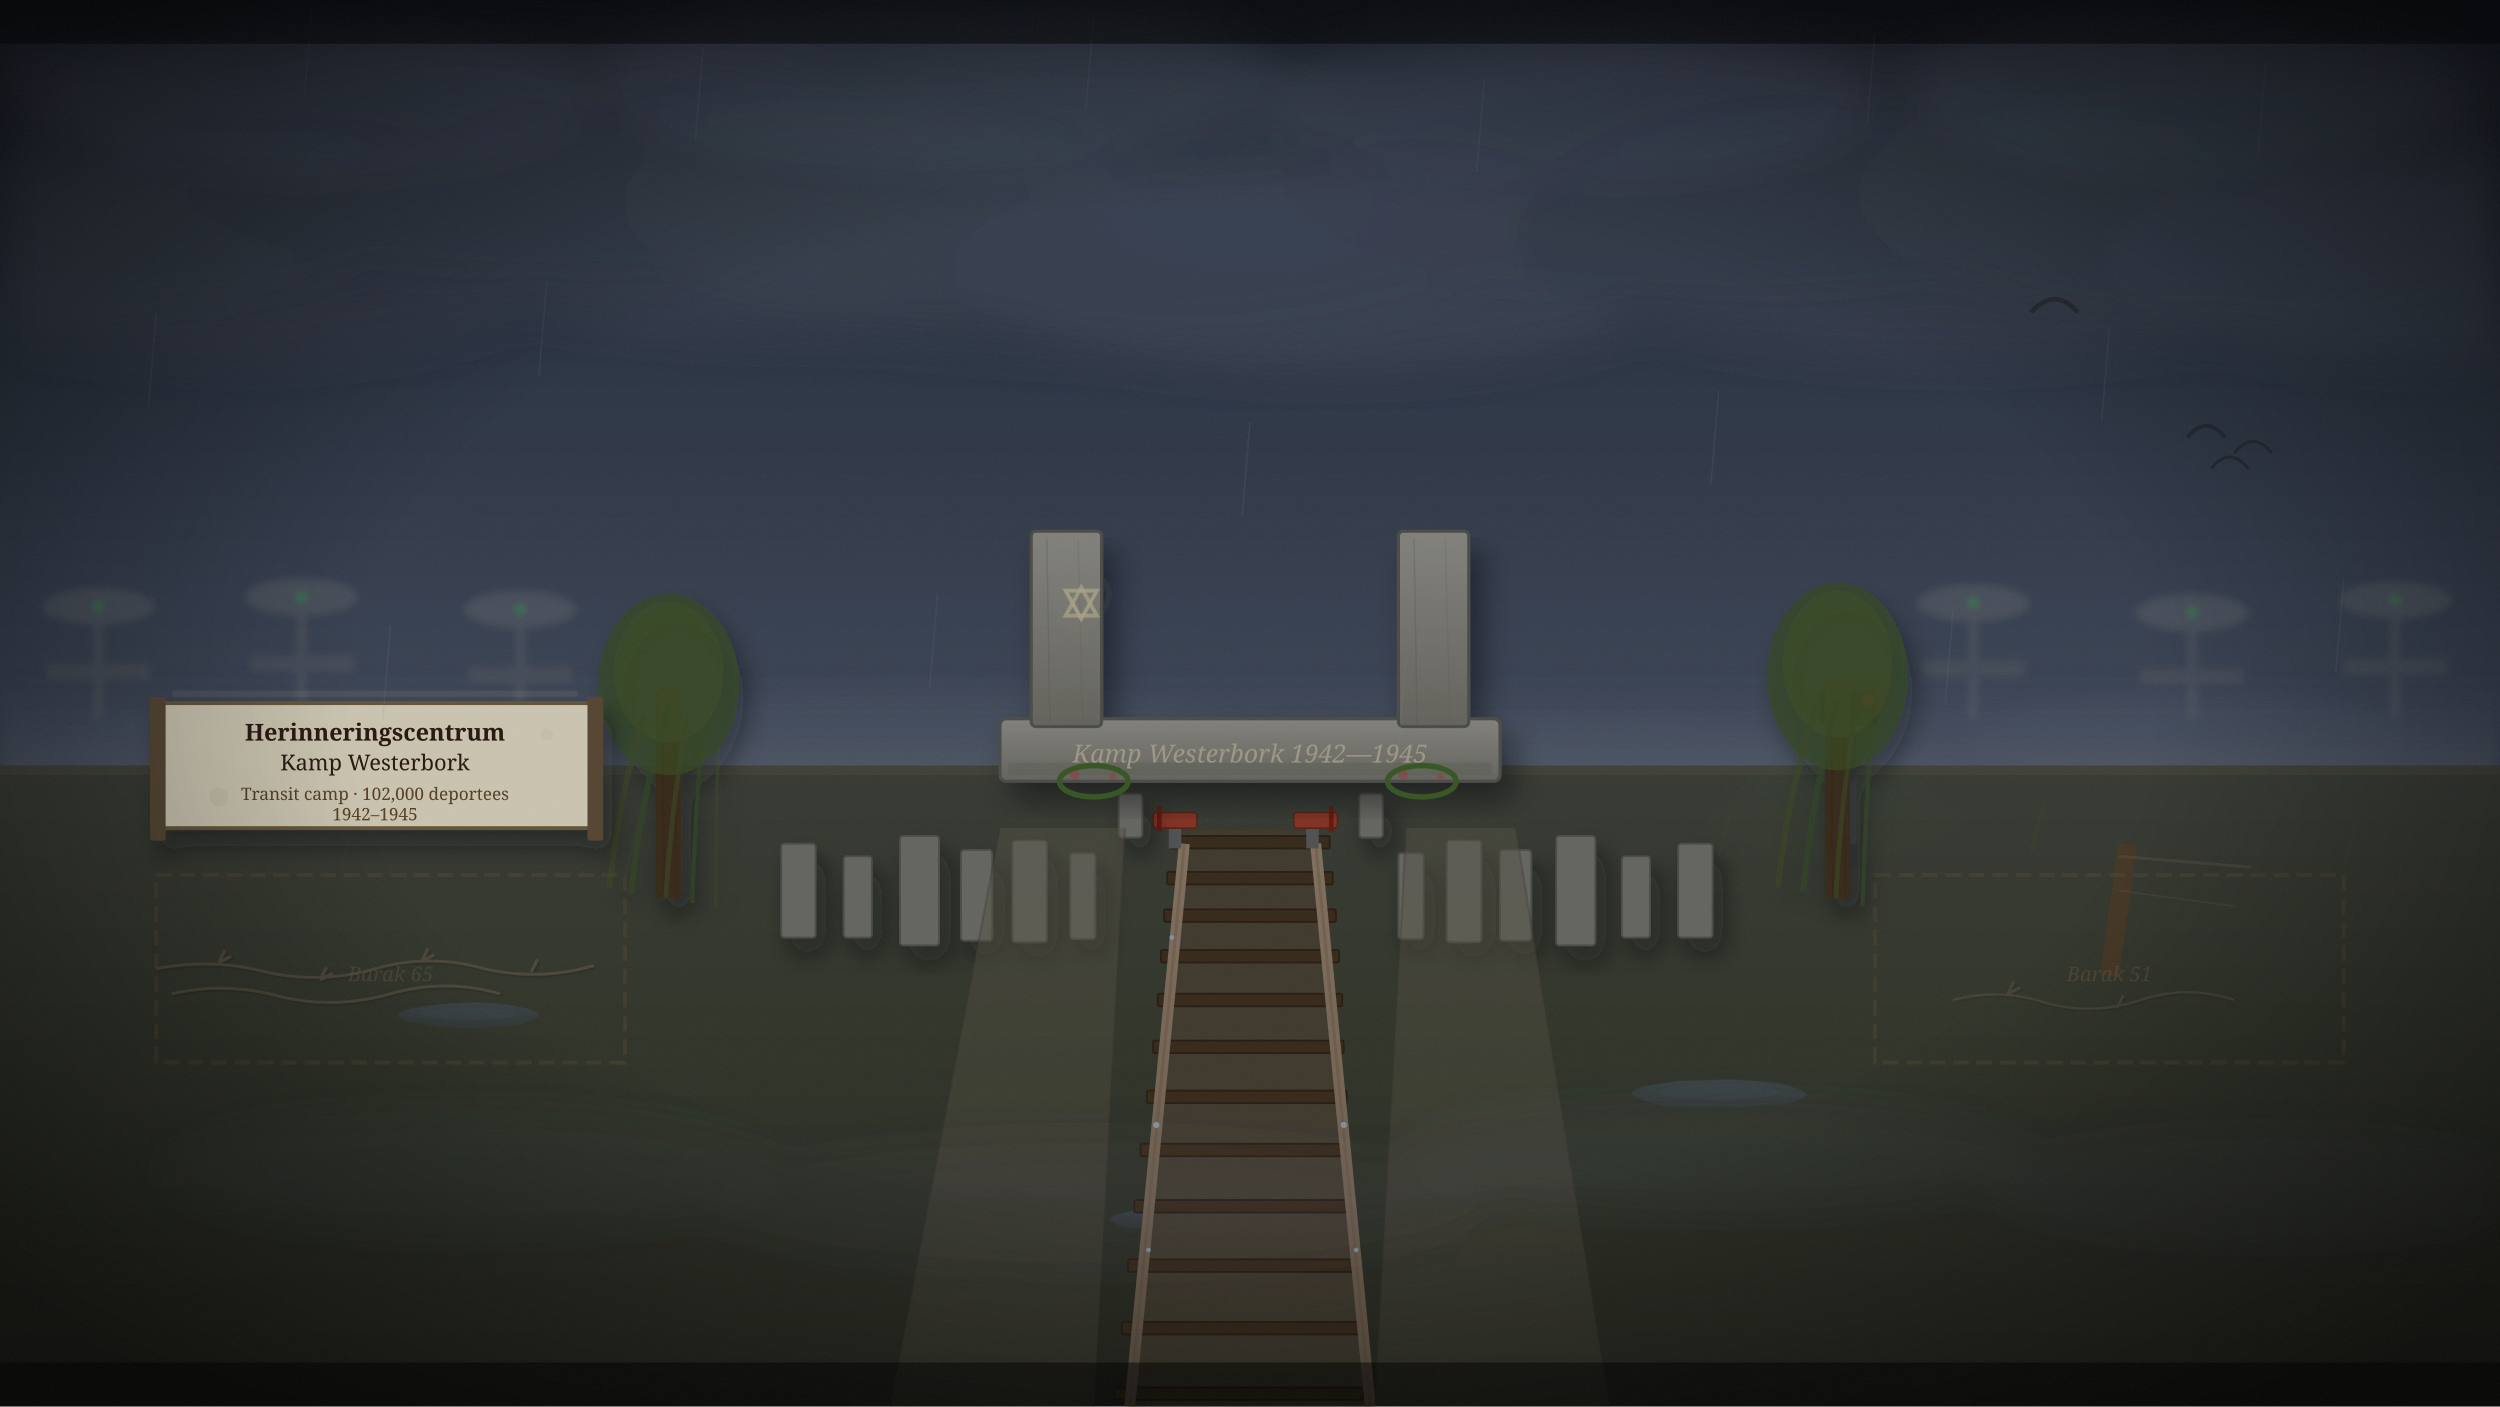
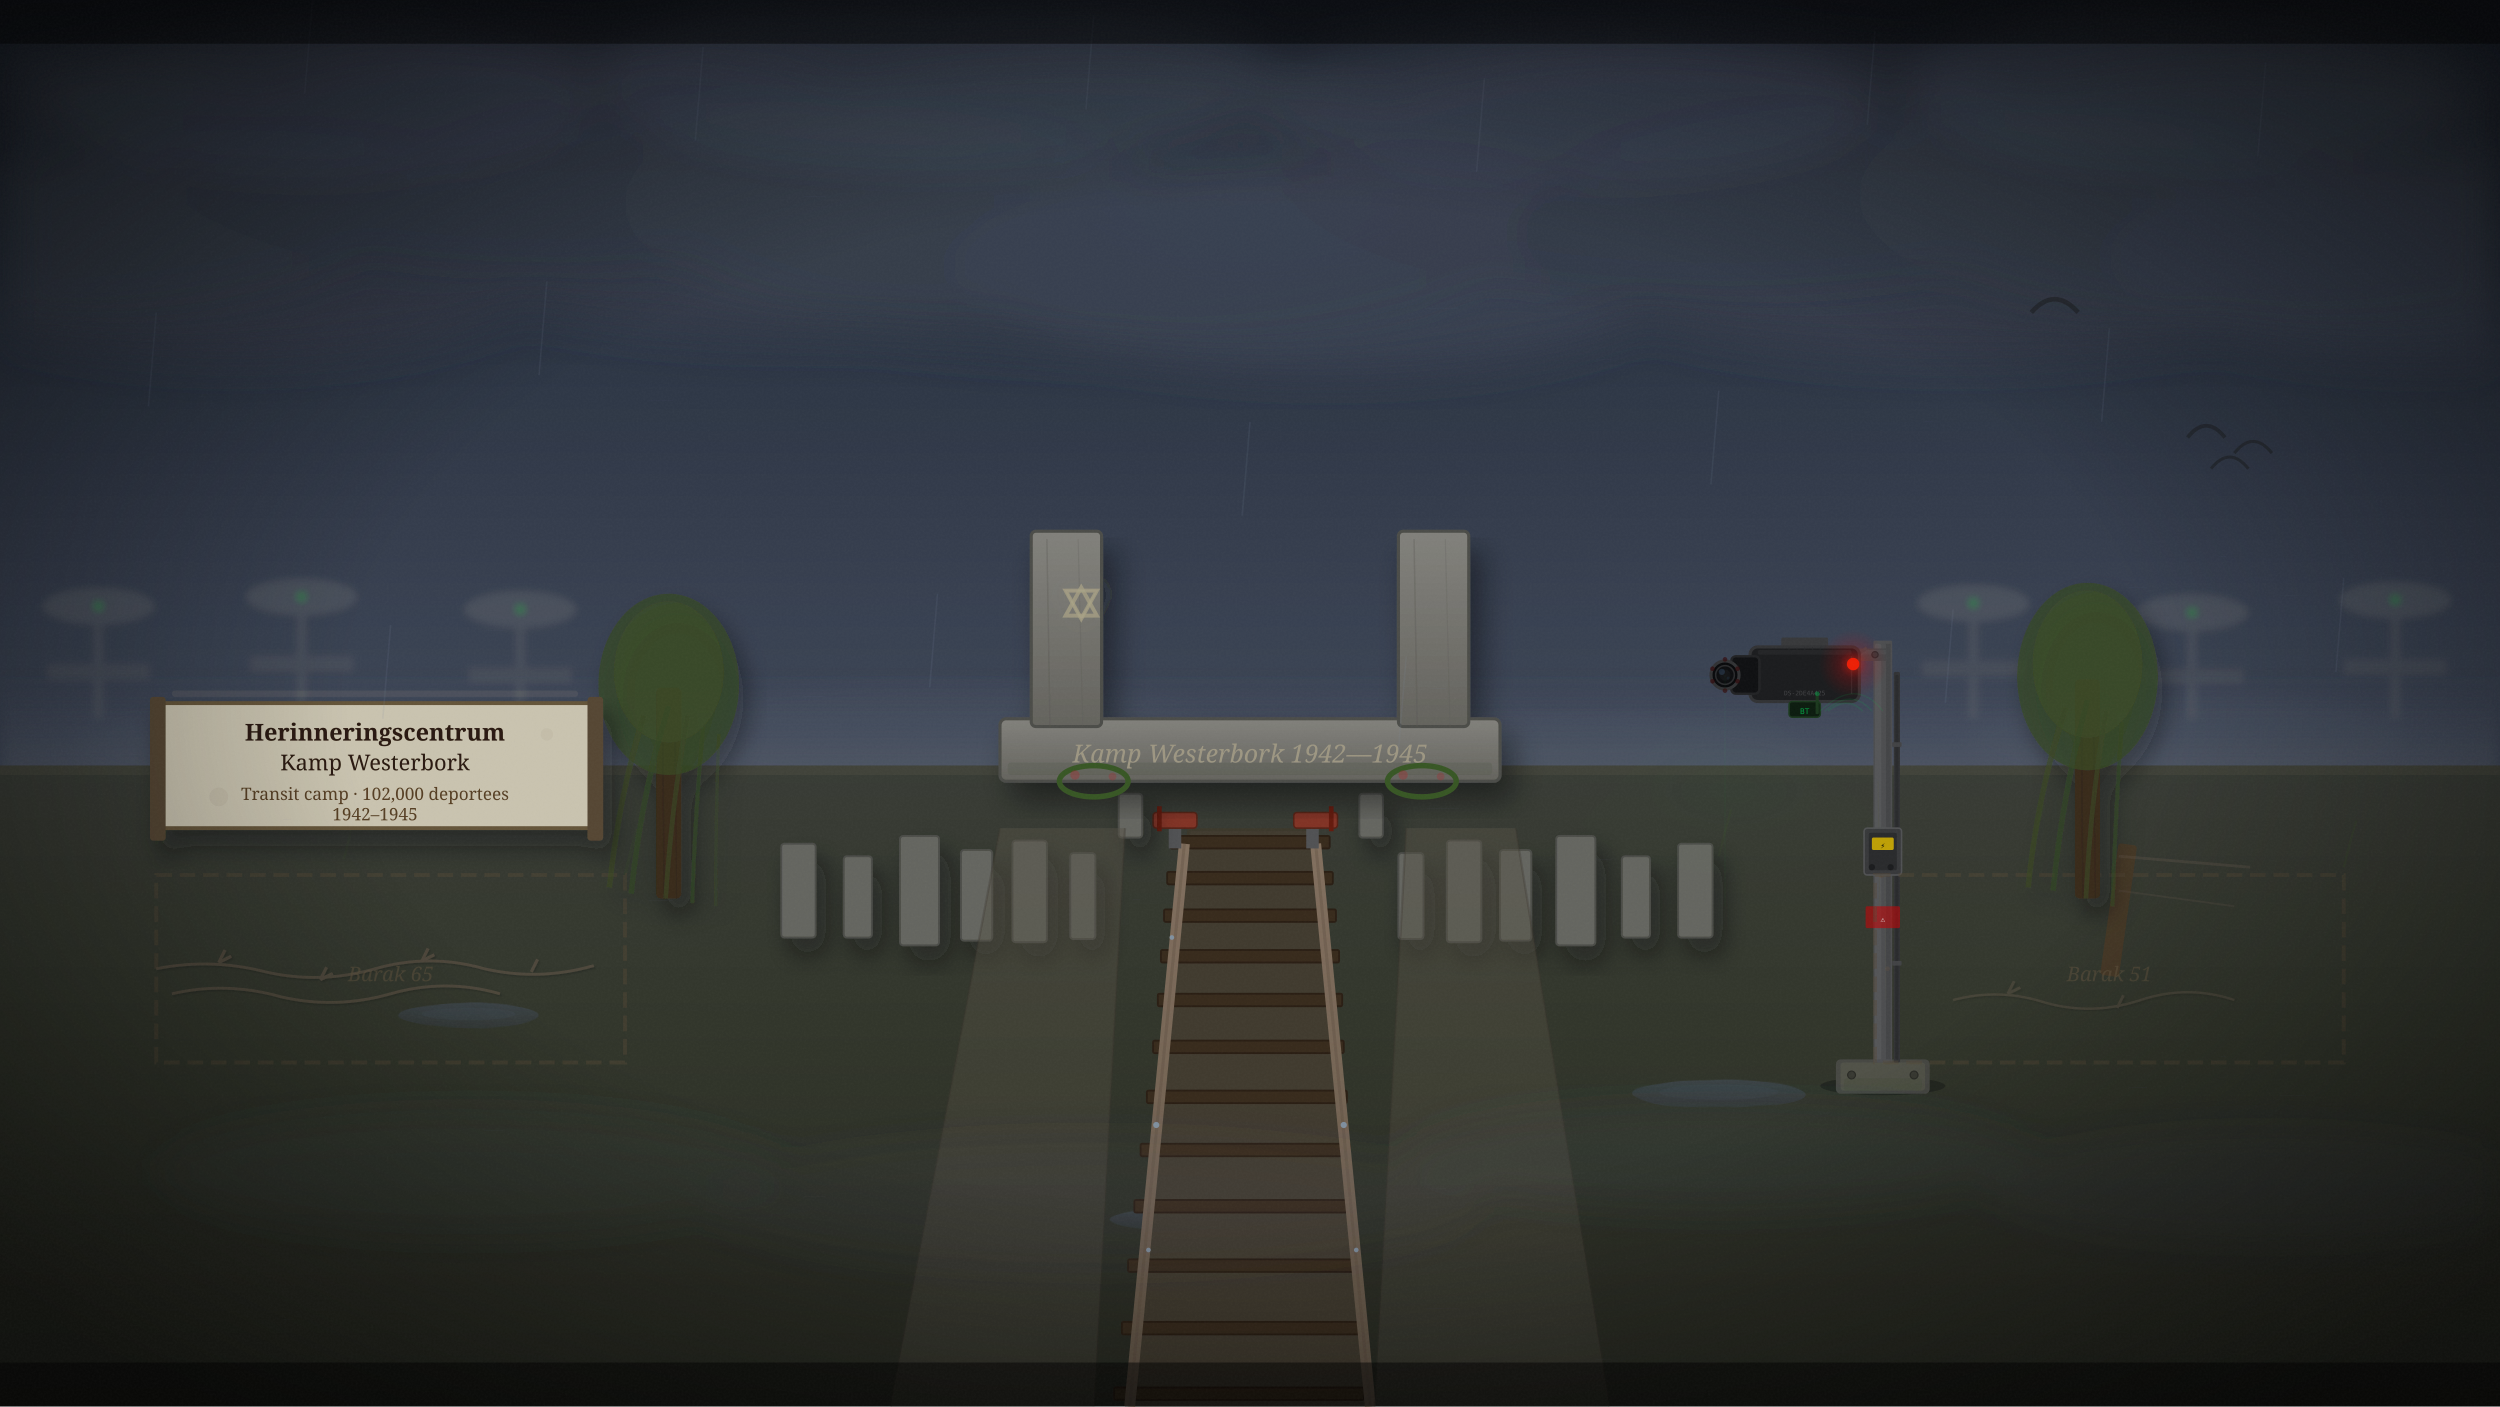
<svg xmlns="http://www.w3.org/2000/svg" viewBox="0 0 1600 900">
  <defs>
    <linearGradient id="skyGrad" x1="0" y1="0" x2="0" y2="1">
      <stop offset="0%" stop-color="#1e2430" />
      <stop offset="25%" stop-color="#2e3644" />
      <stop offset="50%" stop-color="#3e4656" />
      <stop offset="75%" stop-color="#525c6a" />
      <stop offset="100%" stop-color="#636d78" />
    </linearGradient>
    <linearGradient id="groundGrad" x1="0" y1="0" x2="0" y2="1">
      <stop offset="0%" stop-color="#3a3d34" />
      <stop offset="40%" stop-color="#333628" />
      <stop offset="100%" stop-color="#28291e" />
    </linearGradient>
    <linearGradient id="pathGrad" x1="0" y1="0" x2="0" y2="1">
      <stop offset="0%" stop-color="#5a5545" />
      <stop offset="100%" stop-color="#484438" />
    </linearGradient>
    <linearGradient id="railGrad" x1="0" y1="0" x2="0" y2="1">
      <stop offset="0%" stop-color="#8a7560" />
      <stop offset="100%" stop-color="#6a5a48" />
    </linearGradient>
    <linearGradient id="fogGrad" x1="0" y1="0" x2="0" y2="1">
      <stop offset="0%" stop-color="#4a5060" stop-opacity="0" />
      <stop offset="40%" stop-color="#5a6070" stop-opacity="0.2" />
      <stop offset="100%" stop-color="#6a7078" stop-opacity="0.5" />
    </linearGradient>
    <radialGradient id="survGlow" cx="50%" cy="50%" r="50%">
      <stop offset="0%" stop-color="#00FF44" stop-opacity="0.3" />
      <stop offset="40%" stop-color="#00CC33" stop-opacity="0.1" />
      <stop offset="100%" stop-color="#009922" stop-opacity="0" />
    </radialGradient>
    <radialGradient id="redGlow" cx="50%" cy="50%" r="50%">
      <stop offset="0%" stop-color="#FF2200" stop-opacity="0.6" />
      <stop offset="40%" stop-color="#FF0000" stop-opacity="0.2" />
      <stop offset="100%" stop-color="#CC0000" stop-opacity="0" />
    </radialGradient>
    <radialGradient id="vignetteGrad" cx="50%" cy="50%" r="65%">
      <stop offset="0%" stop-color="#000000" stop-opacity="0" />
      <stop offset="55%" stop-color="#000000" stop-opacity="0" />
      <stop offset="100%" stop-color="#000000" stop-opacity="0.6" />
    </radialGradient>
    <radialGradient id="coldLight" cx="50%" cy="30%" r="40%">
      <stop offset="0%" stop-color="#8090a8" stop-opacity="0.2" />
      <stop offset="50%" stop-color="#6a7a90" stop-opacity="0.08" />
      <stop offset="100%" stop-color="#5a6a80" stop-opacity="0" />
    </radialGradient>
    <linearGradient id="puddleGrad" x1="0" y1="0" x2="0" y2="1">
      <stop offset="0%" stop-color="#4a5566" stop-opacity="0.5" />
      <stop offset="100%" stop-color="#3a4556" stop-opacity="0.3" />
    </linearGradient>
    <linearGradient id="stoneGrad" x1="0" y1="0" x2="0" y2="1">
      <stop offset="0%" stop-color="#8a8880" />
      <stop offset="50%" stop-color="#7a7870" />
      <stop offset="100%" stop-color="#6a6860" />
    </linearGradient>
    <filter id="mist" x="-10%" y="-10%" width="120%" height="120%">
      <feGaussianBlur stdDeviation="14" />
    </filter>
    <filter id="softBlur" x="-5%" y="-5%" width="110%" height="110%">
      <feGaussianBlur stdDeviation="5" />
    </filter>
    <filter id="depthBlur" x="-3%" y="-3%" width="106%" height="106%">
      <feGaussianBlur stdDeviation="2.5" />
    </filter>
    <filter id="glowFilter" x="-50%" y="-50%" width="200%" height="200%">
      <feGaussianBlur stdDeviation="6" result="glow" />
      <feComposite in="SourceGraphic" in2="glow" operator="over" />
    </filter>
    <filter id="dramaticShadow" x="-15%" y="-10%" width="135%" height="130%">
      <feDropShadow dx="6" dy="10" stdDeviation="8" flood-color="#0a0a0a" flood-opacity="0.5" />
    </filter>
    <filter id="monumentShadow" x="-10%" y="-5%" width="125%" height="120%">
      <feDropShadow dx="8" dy="12" stdDeviation="10" flood-color="#0a0a0a" flood-opacity="0.45" />
    </filter>
    <filter id="filmGrain" x="0" y="0" width="100%" height="100%">
      <feTurbulence type="fractalNoise" baseFrequency="0.7" numOctaves="4" stitchTiles="stitch" result="noise">
        <animate attributeName="seed" values="0;80" dur="0.4s" repeatCount="indefinite" />
      </feTurbulence>
      <feColorMatrix type="saturate" values="0" in="noise" result="grayNoise" />
      <feBlend in="SourceGraphic" in2="grayNoise" mode="multiply" result="grainBlend" />
      <feComponentTransfer in="grainBlend">
        <feFuncA type="linear" slope="0.08" />
      </feComponentTransfer>
    </filter>
    <filter id="rainFilter" x="0" y="0" width="100%" height="100%">
      <feTurbulence type="fractalNoise" baseFrequency="0.02 0.8" numOctaves="2" seed="5" result="rainNoise">
        <animate attributeName="seed" values="1;20;40;60;80;60;40;20;1" dur="3s" repeatCount="indefinite" />
      </feTurbulence>
      <feColorMatrix type="luminanceToAlpha" in="rainNoise" result="rainAlpha" />
      <feComponentTransfer in="rainAlpha" result="rainThreshold">
        <feFuncA type="discrete" tableValues="0 0 0 0 0 0 0 0.3 0.5" />
      </feComponentTransfer>
      <feFlood flood-color="#8090a8" flood-opacity="0.15" result="rainColor" />
      <feComposite in="rainColor" in2="rainThreshold" operator="in" />
    </filter>
    <filter id="puddleShimmer" x="-5%" y="-5%" width="110%" height="110%">
      <feTurbulence type="fractalNoise" baseFrequency="0.03 0.08" numOctaves="2" seed="3">
        <animate attributeName="seed" values="1;5;9;5;1" dur="6s" repeatCount="indefinite" />
      </feTurbulence>
      <feDisplacementMap in="SourceGraphic" scale="3" />
    </filter>
    <filter id="rustFilter">
      <feDropShadow dx="1" dy="1" stdDeviation="0.8" flood-color="#000" flood-opacity="0.3" />
    </filter>
  </defs>
  <style>
  /* ═══════════════════════════════════════════════ */
  /*  ANIMATIONS — suspense-driven                   */
  /* ═══════════════════════════════════════════════ */

  @keyframes cloudCrawl1 {
    0%   { transform: translateX(0); }
    100% { transform: translateX(80px); }
  }
  @keyframes cloudCrawl2 {
    0%   { transform: translateX(0); }
    100% { transform: translateX(-60px); }
  }
  @keyframes cloudCrawl3 {
    0%   { transform: translateX(0); }
    100% { transform: translateX(50px); }
  }

  @keyframes fogDrift {
    0%   { transform: translateX(0); opacity: 0.15; }
    50%  { transform: translateX(30px); opacity: 0.25; }
    100% { transform: translateX(0); opacity: 0.15; }
  }

  @keyframes ledBlink {
    0%, 100% { opacity: 1; }
    40%      { opacity: 0.08; }
    60%      { opacity: 0.08; }
  }

  @keyframes ledGlowPulse {
    0%, 100% { opacity: 0.3; r: 18; }
    50%      { opacity: 0.6; r: 25; }
  }

  @keyframes survSweep {
    0%   { transform: rotate(-15deg); }
    50%  { transform: rotate(15deg); }
    100% { transform: rotate(-15deg); }
  }

  @keyframes branchSway {
    0%, 100% { transform: rotate(0deg); }
    25%      { transform: rotate(1.5deg); }
    75%      { transform: rotate(-1.5deg); }
  }

  @keyframes wreathFlicker {
    0%, 100% { opacity: 0.7; }
    50%      { opacity: 0.85; }
  }

  @keyframes puddleRipple {
    0%, 100% { rx: 20; ry: 4; opacity: 0.3; }
    50%      { rx: 26; ry: 5; opacity: 0.15; }
  }

  @keyframes crowFly {
    0%   { transform: translate(0,0); }
    100% { transform: translate(-500px, -80px); }
  }
  @keyframes crowWing {
    0%, 100% { transform: scaleY(1); }
    50%      { transform: scaleY(-0.8); }
  }

  @keyframes lightFlicker {
    0%,100% { opacity: 0.12; }
    30%     { opacity: 0.18; }
    70%     { opacity: 0.1; }
  }

  @keyframes dishPing {
    0%, 100% { opacity: 0; r: 2; }
    50%      { opacity: 0.4; r: 8; }
  }

  @keyframes mistWisp {
    0%   { transform: translate(0,0) scaleX(1); opacity: 0.12; }
    50%  { transform: translate(40px,-10px) scaleX(1.3); opacity: 0.2; }
    100% { transform: translate(80px,0) scaleX(1); opacity: 0.12; }
  }

  @keyframes railGlint {
    0%, 100% { opacity: 0; }
    50%      { opacity: 0.4; }
  }

  @keyframes coldBreath {
    0%, 100% { opacity: 0.08; }
    50%      { opacity: 0.15; }
  }

  @keyframes grassBend {
    0%, 100% { transform: skewX(0deg); }
    50%      { transform: skewX(3deg); }
  }

  @keyframes infoFlicker {
    0%,95%,100% { opacity: 0.7; }
    96%         { opacity: 0.3; }
    98%         { opacity: 0.6; }
  }

  /* Class assignments */
  .cloud-1     { animation: cloudCrawl1 80s linear infinite; }
  .cloud-2     { animation: cloudCrawl2 95s linear infinite; }
  .cloud-3     { animation: cloudCrawl3 70s linear infinite; }
  .fog-drift   { animation: fogDrift 12s ease-in-out infinite; }
  .led-blink   { animation: ledBlink 3s ease-in-out infinite; }
  .led-glow    { animation: ledGlowPulse 3s ease-in-out infinite; }
  .surv-sweep  { animation: survSweep 8s ease-in-out infinite; transform-origin: 50% 100%; }
  .branch-sway { animation: branchSway 6s ease-in-out infinite; transform-origin: 50% 100%; }
  .wreath-flicker { animation: wreathFlicker 5s ease-in-out infinite; }
  .puddle-ripple  { animation: puddleRipple 4s ease-in-out infinite; }
  .crow-fly    { animation: crowFly 18s linear infinite; }
  .crow-wing   { animation: crowWing 0.5s ease-in-out infinite; }
  .light-flicker { animation: lightFlicker 4s ease-in-out infinite; }
  .dish-ping   { animation: dishPing 4s ease-in-out infinite; }
  .mist-wisp   { animation: mistWisp 10s ease-in-out infinite; }
  .rail-glint  { animation: railGlint 5s ease-in-out infinite; }
  .cold-breath { animation: coldBreath 6s ease-in-out infinite; }
  .grass-bend  { animation: grassBend 7s ease-in-out infinite; }
  .info-flicker { animation: infoFlicker 8s ease-in-out infinite; }
</style>
  <rect width="1600" height="900" fill="url(#skyGrad)" />
  <ellipse cx="800" cy="180" rx="350" ry="140" fill="url(#coldLight)" class="cold-breath" />
  <g filter="url(#mist)">
    <g class="cloud-1" opacity="0.8">
      <ellipse cx="0" cy="120" rx="280" ry="90" fill="#323844" />
      <ellipse cx="350" cy="100" rx="250" ry="80" fill="#2e3640" />
      <ellipse cx="700" cy="130" rx="300" ry="95" fill="#323844" />
      <ellipse cx="1100" cy="110" rx="280" ry="85" fill="#2e3640" />
      <ellipse cx="1450" cy="125" rx="260" ry="88" fill="#323844" />
    </g>
    <g class="cloud-2" opacity="0.6">
      <ellipse cx="150" cy="160" rx="220" ry="70" fill="#3a4250" />
      <ellipse cx="500" cy="140" rx="260" ry="75" fill="#3a4250" />
      <ellipse cx="850" cy="170" rx="240" ry="68" fill="#404858" />
      <ellipse cx="1250" cy="150" rx="280" ry="80" fill="#3a4250" />
      <ellipse cx="1550" cy="165" rx="200" ry="65" fill="#404858" />
    </g>
    <g class="cloud-3" opacity="0.45">
      <ellipse cx="200" cy="60" rx="180" ry="50" fill="#4a5264" />
      <ellipse cx="600" cy="50" rx="220" ry="55" fill="#4a5264" />
      <ellipse cx="1000" cy="65" rx="200" ry="48" fill="#4a5264" />
      <ellipse cx="1400" cy="55" rx="180" ry="52" fill="#4a5264" />
    </g>
  </g>
  <g>
    <rect x="0" y="430" width="1600" height="80" fill="url(#fogGrad)" filter="url(#softBlur)" />
    <ellipse cx="200" cy="480" rx="150" ry="30" fill="#5a6470" opacity="0.12" filter="url(#softBlur)" class="mist-wisp" />
    <ellipse cx="600" cy="470" rx="180" ry="35" fill="#5a6470" opacity="0.1" filter="url(#softBlur)" class="mist-wisp" style="animation-delay: 3s;" />
    <ellipse cx="1000" cy="485" rx="160" ry="28" fill="#5a6470" opacity="0.14" filter="url(#softBlur)" class="mist-wisp" style="animation-delay: 6s;" />
    <ellipse cx="1400" cy="475" rx="140" ry="32" fill="#5a6470" opacity="0.11" filter="url(#softBlur)" class="mist-wisp" style="animation-delay: 2s;" />
  </g>
  <g opacity="0.3" filter="url(#depthBlur)">
    <g>
      <rect x="60" y="390" width="6" height="70" fill="#707070" />
      <rect x="30" y="425" width="66" height="10" fill="#686868" />
      <ellipse cx="63" cy="388" rx="36" ry="12" fill="#787878" />
      <circle cx="63" cy="388" r="3" fill="#00FF44" class="dish-ping" style="animation-delay: 0s;" />
    </g>
    <g>
      <rect x="190" y="385" width="6" height="75" fill="#707070" />
      <rect x="160" y="420" width="66" height="10" fill="#686868" />
      <ellipse cx="193" cy="382" rx="36" ry="12" fill="#787878" />
      <circle cx="193" cy="382" r="3" fill="#00FF44" class="dish-ping" style="animation-delay: 1s;" />
    </g>
    <g>
      <rect x="330" y="392" width="6" height="68" fill="#707070" />
      <rect x="300" y="427" width="66" height="10" fill="#686868" />
      <ellipse cx="333" cy="390" rx="36" ry="12" fill="#787878" />
      <circle cx="333" cy="390" r="3" fill="#00FF44" class="dish-ping" style="animation-delay: 2s;" />
    </g>
    <g>
      <rect x="1260" y="388" width="6" height="72" fill="#707070" />
      <rect x="1230" y="423" width="66" height="10" fill="#686868" />
      <ellipse cx="1263" cy="386" rx="36" ry="12" fill="#787878" />
      <circle cx="1263" cy="386" r="3" fill="#00FF44" class="dish-ping" style="animation-delay: 0.5s;" />
    </g>
    <g>
      <rect x="1400" y="394" width="6" height="66" fill="#707070" />
      <rect x="1370" y="428" width="66" height="10" fill="#686868" />
      <ellipse cx="1403" cy="392" rx="36" ry="12" fill="#787878" />
      <circle cx="1403" cy="392" r="3" fill="#00FF44" class="dish-ping" style="animation-delay: 1.5s;" />
    </g>
    <g>
      <rect x="1530" y="386" width="6" height="74" fill="#707070" />
      <rect x="1500" y="422" width="66" height="10" fill="#686868" />
      <ellipse cx="1533" cy="384" rx="36" ry="12" fill="#787878" />
      <circle cx="1533" cy="384" r="3" fill="#00FF44" class="dish-ping" style="animation-delay: 2.5s;" />
    </g>
  </g>
  <rect x="0" y="490" width="1600" height="410" fill="url(#groundGrad)" />
  <rect x="0" y="490" width="1600" height="6" fill="#4a4a3a" opacity="0.6" />
  <g class="grass-bend" opacity="0.3">
    <path d="M100,540 Q105,520 108,510" stroke="#3a4a28" stroke-width="2" fill="none" />
    <path d="M104,540 Q110,518 115,508" stroke="#3a4a28" stroke-width="1.5" fill="none" />
    <path d="M400,560 Q405,540 408,530" stroke="#3a4a28" stroke-width="2" fill="none" />
    <path d="M1300,545 Q1305,525 1308,515" stroke="#3a4a28" stroke-width="2" fill="none" />
    <path d="M1500,555 Q1505,535 1508,525" stroke="#3a4a28" stroke-width="1.5" fill="none" />
  </g>
  <g class="grass-bend" style="animation-delay: 2s;" opacity="0.25">
    <path d="M220,550 Q225,530 228,520" stroke="#3a4a28" stroke-width="1.5" fill="none" />
    <path d="M650,570 Q655,550 658,540" stroke="#3a4a28" stroke-width="2" fill="none" />
    <path d="M1100,548 Q1105,528 1108,518" stroke="#3a4a28" stroke-width="1.5" fill="none" />
  </g>
  <ellipse cx="300" cy="650" rx="45" ry="8" fill="url(#puddleGrad)" filter="url(#puddleShimmer)" class="puddle-ripple" />
  <ellipse cx="1100" cy="700" rx="55" ry="9" fill="url(#puddleGrad)" filter="url(#puddleShimmer)" class="puddle-ripple" style="animation-delay: 1.5s;" />
  <ellipse cx="750" cy="780" rx="40" ry="7" fill="url(#puddleGrad)" filter="url(#puddleShimmer)" class="puddle-ripple" style="animation-delay: 3s;" />
  <ellipse cx="300" cy="649" rx="30" ry="4" fill="#4a5566" opacity="0.15" />
  <ellipse cx="1100" cy="699" rx="38" ry="5" fill="#4a5566" opacity="0.12" />
  <polygon points="720,900 880,900 840,530 760,530" fill="#3e3828" />
  <polygon points="722,900 878,900 838,532 762,532" fill="#4a4235" opacity="0.4" />
  <g fill="#3a2a18" stroke="#2a1c0e" stroke-width="1.2">
    <rect x="749" y="535" width="102" height="8" rx="1" />
    <rect x="747" y="558" width="106" height="8" rx="1" />
    <rect x="745" y="582" width="110" height="8" rx="1" />
    <rect x="743" y="608" width="114" height="8" rx="1" />
    <rect x="741" y="636" width="118" height="8" rx="1" />
    <rect x="738" y="666" width="122" height="8" rx="1" />
    <rect x="734" y="698" width="128" height="8" rx="1" />
    <rect x="730" y="732" width="134" height="8" rx="1" />
    <rect x="726" y="768" width="140" height="8" rx="1" />
    <rect x="722" y="806" width="146" height="8" rx="1" />
    <rect x="718" y="846" width="152" height="8" rx="1" />
    <rect x="713" y="888" width="160" height="8" rx="1" />
  </g>
  <path d="M758,540 L723,900" stroke="url(#railGrad)" stroke-width="7" fill="none" />
  <path d="M758,540 L723,900" stroke="#5a4a38" stroke-width="2" fill="none" opacity="0.3" />
  <path d="M842,540 L877,900" stroke="url(#railGrad)" stroke-width="7" fill="none" />
  <path d="M842,540 L877,900" stroke="#5a4a38" stroke-width="2" fill="none" opacity="0.3" />
  <circle cx="740" cy="720" r="2" fill="#8a9aa8" class="rail-glint" style="animation-delay: 0s;" />
  <circle cx="860" cy="720" r="2" fill="#8a9aa8" class="rail-glint" style="animation-delay: 1.5s;" />
  <circle cx="735" cy="800" r="1.5" fill="#8a9aa8" class="rail-glint" style="animation-delay: 3s;" />
  <circle cx="868" cy="800" r="1.5" fill="#8a9aa8" class="rail-glint" style="animation-delay: 2s;" />
  <circle cx="750" cy="600" r="1.5" fill="#8a9aa8" class="rail-glint" style="animation-delay: 4s;" />
  <rect x="748" y="528" width="8" height="15" fill="#555" />
  <rect x="836" y="528" width="8" height="15" fill="#555" />
  <rect x="738" y="520" width="28" height="10" fill="#8a3322" rx="2" stroke="#5a2010" stroke-width="1" />
  <rect x="828" y="520" width="28" height="10" fill="#8a3322" rx="2" stroke="#5a2010" stroke-width="1" />
  <line x1="742" y1="516" x2="742" y2="532" stroke="#6a1808" stroke-width="3" />
  <line x1="852" y1="516" x2="852" y2="532" stroke="#6a1808" stroke-width="3" />
  <g fill="#6a6a62" stroke="#505048" stroke-width="1.2" filter="url(#dramaticShadow)">
    <rect x="500" y="540" width="22" height="60" rx="2" />
    <rect x="540" y="548" width="18" height="52" rx="2" />
    <rect x="576" y="535" width="25" height="70" rx="2" />
    <rect x="615" y="544" width="20" height="58" rx="2" />
    <rect x="648" y="538" width="22" height="65" rx="2" />
    <rect x="685" y="546" width="16" height="55" rx="2" />
    <rect x="716" y="508" width="15" height="28" rx="2" />
  </g>
  <g fill="#6a6a62" stroke="#505048" stroke-width="1.2" filter="url(#dramaticShadow)">
    <rect x="870" y="508" width="15" height="28" rx="2" />
    <rect x="895" y="546" width="16" height="55" rx="2" />
    <rect x="926" y="538" width="22" height="65" rx="2" />
    <rect x="960" y="544" width="20" height="58" rx="2" />
    <rect x="996" y="535" width="25" height="70" rx="2" />
    <rect x="1038" y="548" width="18" height="52" rx="2" />
    <rect x="1074" y="540" width="22" height="60" rx="2" />
  </g>
  <g filter="url(#monumentShadow)">
    <rect x="640" y="460" width="320" height="40" fill="url(#stoneGrad)" stroke="#505048" stroke-width="2" rx="4" />
    <rect x="645" y="488" width="310" height="8" fill="#3a4a2a" opacity="0.15" rx="2" />
    <rect x="660" y="340" width="45" height="125" fill="url(#stoneGrad)" stroke="#505048" stroke-width="2" rx="3" />
    <line x1="670" y1="345" x2="672" y2="465" stroke="#5a5850" stroke-width="1" opacity="0.3" />
    <line x1="690" y1="345" x2="693" y2="465" stroke="#5a5850" stroke-width="0.8" opacity="0.2" />
    <rect x="895" y="340" width="45" height="125" fill="url(#stoneGrad)" stroke="#505048" stroke-width="2" rx="3" />
    <line x1="905" y1="345" x2="907" y2="465" stroke="#5a5850" stroke-width="1" opacity="0.3" />
    <line x1="925" y1="345" x2="928" y2="465" stroke="#5a5850" stroke-width="0.8" opacity="0.2" />
    <polygon points="682,378 692,396 702,378" fill="none" stroke="#b0a888" stroke-width="2.5" opacity="0.8" />
    <polygon points="682,394 692,376 702,394" fill="none" stroke="#b0a888" stroke-width="2.5" opacity="0.8" />
    <polygon points="682,378 692,396 702,378" fill="none" stroke="#c8c0a0" stroke-width="1" opacity="0.2" filter="url(#glowFilter)" />
    <text x="800" y="488" font-family="Georgia, serif" font-size="16" fill="#a8a088" text-anchor="middle" font-style="italic">Kamp Westerbork 1942—1945</text>
  </g>
  <ellipse cx="700" cy="500" rx="22" ry="10" fill="none" stroke="#3a5a22" stroke-width="3.5" class="wreath-flicker" />
  <ellipse cx="910" cy="500" rx="22" ry="10" fill="none" stroke="#3a5a22" stroke-width="3.5" class="wreath-flicker" style="animation-delay: 2s;" />
  <circle cx="688" cy="496" r="3" fill="#aa3030" opacity="0.4" />
  <circle cx="712" cy="497" r="2.5" fill="#aa3030" opacity="0.35" />
  <circle cx="898" cy="496" r="3" fill="#aa3030" opacity="0.4" />
  <circle cx="922" cy="497" r="2.5" fill="#aa3030" opacity="0.35" />
  <g stroke="#6a5a4a" stroke-width="1.8" fill="none" opacity="0.55" filter="url(#rustFilter)">
    <path d="M100,620 Q135,613 170,622 Q205,630 240,620 Q275,610 310,620 Q345,628 380,618" />
    <path d="M110,636 Q145,628 180,638 Q215,646 250,636 Q285,626 320,636" />
    <line x1="140" y1="616" x2="144" y2="608" stroke-width="2" />
    <line x1="140" y1="616" x2="148" y2="612" stroke-width="2" />
    <line x1="205" y1="627" x2="209" y2="619" stroke-width="2" />
    <line x1="205" y1="627" x2="213" y2="623" stroke-width="2" />
    <line x1="270" y1="615" x2="274" y2="607" stroke-width="2" />
    <line x1="270" y1="615" x2="278" y2="611" stroke-width="2" />
    <line x1="340" y1="622" x2="344" y2="614" stroke-width="2" />
  </g>
  <g stroke="#6a5a4a" stroke-width="1.5" fill="none" opacity="0.4" filter="url(#rustFilter)">
    <path d="M1250,640 Q1280,632 1310,642 Q1340,650 1370,640 Q1400,630 1430,640" />
    <line x1="1285" y1="636" x2="1289" y2="628" stroke-width="1.8" />
    <line x1="1285" y1="636" x2="1293" y2="632" stroke-width="1.8" />
    <line x1="1355" y1="645" x2="1359" y2="637" stroke-width="1.8" />
  </g>
  <rect x="1350" y="540" width="12" height="85" fill="#4a3a24" rx="2" transform="rotate(8,1356,582)" />
  <line x1="1356" y1="548" x2="1440" y2="555" stroke="#6a5a4a" stroke-width="1.8" opacity="0.35" />
  <line x1="1356" y1="570" x2="1430" y2="580" stroke="#6a5a4a" stroke-width="1.2" opacity="0.25" />
-   <rect x="1180" y="455" width="8" height="100" fill="#404040" rx="2" />
-   <rect x="1179" y="540" width="10" height="16" fill="#333" rx="1" />
-   <g class="surv-sweep" style="transform-origin: 1184px 455px;">
-     <rect x="1164" y="441" width="38" height="22" fill="#1a1a1a" stroke="#333" stroke-width="2" rx="4" />
-     <rect x="1166" y="444" width="16" height="16" fill="#0d0d0d" rx="3" />
-     <circle cx="1174" cy="452" r="6" fill="#080808" stroke="#333" stroke-width="1.5" />
-     <circle cx="1174" cy="452" r="3" fill="#111" />
-     <circle cx="1172" cy="450" r="1.5" fill="#4a5a6a" opacity="0.4" />
-     <circle cx="1196" cy="448" r="3.5" fill="#ff2200" class="led-blink" />
-     <circle cx="1196" cy="448" r="18" fill="url(#redGlow)" class="led-glow" />
-   </g>
-   <polygon points="1174,452 1050,560 1300,560" fill="url(#survGlow)" opacity="0.08">
-     <animate attributeName="opacity" values="0.05;0.12;0.05" dur="4s" repeatCount="indefinite" />
+   <ellipse cx="1205" cy="695" rx="40" ry="6" fill="#000" opacity="0.3" />
+   <rect x="1175" y="678" width="60" height="22" fill="#4a4a42" rx="3" />
+   <rect x="1178" y="680" width="54" height="18" fill="#555548" rx="2" />
+   <rect x="1180" y="690" width="50" height="8" fill="#3a4a2a" opacity="0.2" rx="2" />
+   <circle cx="1185" cy="688" r="2.5" fill="#3a3a30" stroke="#2a2a22" stroke-width="0.8" />
+   <circle cx="1225" cy="688" r="2.5" fill="#3a3a30" stroke="#2a2a22" stroke-width="0.8" />
+   <rect x="1199" y="410" width="12" height="270" fill="#505050" rx="1" />
+   <rect x="1200" y="412" width="4" height="266" fill="#6a6a6a" opacity="0.35" rx="1" />
+   <rect x="1207" y="412" width="3" height="266" fill="#3a3a3a" opacity="0.4" />
+   <line x1="1202" y1="500" x2="1203" y2="580" stroke="#5a5a4a" stroke-width="0.8" opacity="0.3" />
+   <line x1="1206" y1="530" x2="1207" y2="640" stroke="#5a5a4a" stroke-width="0.6" opacity="0.25" />
+   <circle cx="1204" cy="560" r="2" fill="#6a4a2a" opacity="0.25" />
+   <circle cx="1208" cy="620" r="1.5" fill="#7a5a3a" opacity="0.2" />
+   <rect x="1212" y="430" width="4" height="250" fill="#333" rx="1" />
+   <rect x="1213" y="432" width="2" height="246" fill="#2a2a2a" rx="0.5" />
+   <rect x="1211" y="475" width="6" height="3" fill="#444" rx="0.5" />
+   <rect x="1211" y="545" width="6" height="3" fill="#444" rx="0.5" />
+   <rect x="1211" y="615" width="6" height="3" fill="#444" rx="0.5" />
+   <rect x="1193" y="530" width="24" height="30" fill="#3a3a3a" stroke="#555" stroke-width="1" rx="2" />
+   <rect x="1196" y="533" width="18" height="24" fill="#2a2a2a" rx="1" />
+   <rect x="1198" y="536" width="14" height="8" fill="#ccaa00" rx="1" />
+   <text x="1205" y="543" font-family="monospace" font-size="4.5" fill="#000" text-anchor="middle" font-weight="bold">⚡</text>
+   <circle cx="1198" cy="555" r="2" fill="#1a1a1a" />
+   <circle cx="1210" cy="555" r="2" fill="#1a1a1a" />
+   <rect x="1152" y="415" width="56" height="8" fill="#484848" rx="1" />
+   <rect x="1153" y="416" width="54" height="3" fill="#5a5a5a" opacity="0.3" />
+   <circle cx="1160" cy="419" r="2" fill="#3a3a3a" stroke="#2a2a2a" stroke-width="0.8" />
+   <circle cx="1200" cy="419" r="2" fill="#3a3a3a" stroke="#2a2a2a" stroke-width="0.8" />
+   <line x1="1195" y1="415" x2="1165" y2="435" stroke="#4a4a4a" stroke-width="3" />
+   <line x1="1196" y1="416" x2="1168" y2="433" stroke="#5a5a5a" stroke-width="1" opacity="0.3" />
+   <g class="surv-sweep" style="transform-origin: 1155px 420px;">
+     <rect x="1140" y="408" width="30" height="6" fill="#3a3a3a" rx="1" />
+     <rect x="1120" y="414" width="70" height="35" fill="#1a1a1a" stroke="#333" stroke-width="2" rx="5" />
+     <line x1="1125" y1="420" x2="1125" y2="444" stroke="#2a2a2a" stroke-width="0.8" />
+     <line x1="1185" y1="420" x2="1185" y2="444" stroke="#2a2a2a" stroke-width="0.8" />
+     <rect x="1125" y="416" width="60" height="3" fill="#333" opacity="0.4" rx="1" />
+     <g stroke="#2a2a2a" stroke-width="0.8" opacity="0.5">
+       <line x1="1145" y1="416" x2="1145" y2="414" />
+       <line x1="1150" y1="416" x2="1150" y2="414" />
+       <line x1="1155" y1="416" x2="1155" y2="414" />
+       <line x1="1160" y1="416" x2="1160" y2="414" />
+       <line x1="1165" y1="416" x2="1165" y2="414" />
+     </g>
+     <rect x="1108" y="420" width="18" height="24" fill="#0d0d0d" rx="3" stroke="#222" stroke-width="1.5" />
+     <rect x="1100" y="423" width="12" height="18" fill="#080808" rx="4" />
+     <circle cx="1104" cy="432" r="9" fill="#050505" stroke="#333" stroke-width="2" />
+     <circle cx="1104" cy="432" r="6" fill="#0a0a0a" stroke="#2a2a2a" stroke-width="1" />
+     <circle cx="1104" cy="432" r="3.5" fill="#111" />
+     <circle cx="1102" cy="430" r="2" fill="#3a5a7a" opacity="0.35" />
+     <circle cx="1106" cy="434" r="1" fill="#2a4a6a" opacity="0.2" />
+     <g fill="#330000" opacity="0.6">
+       <circle cx="1104" cy="422" r="1.5">
+         <animate attributeName="fill" values="#330000;#550000;#330000" dur="2s" repeatCount="indefinite" />
+       </circle>
+       <circle cx="1096" cy="428" r="1.5">
+         <animate attributeName="fill" values="#330000;#550000;#330000" dur="2s" repeatCount="indefinite" begin="0.3s" />
+       </circle>
+       <circle cx="1096" cy="436" r="1.5">
+         <animate attributeName="fill" values="#330000;#550000;#330000" dur="2s" repeatCount="indefinite" begin="0.6s" />
+       </circle>
+       <circle cx="1104" cy="442" r="1.5">
+         <animate attributeName="fill" values="#330000;#550000;#330000" dur="2s" repeatCount="indefinite" begin="0.9s" />
+       </circle>
+       <circle cx="1112" cy="436" r="1.5">
+         <animate attributeName="fill" values="#330000;#550000;#330000" dur="2s" repeatCount="indefinite" begin="1.2s" />
+       </circle>
+       <circle cx="1112" cy="428" r="1.5">
+         <animate attributeName="fill" values="#330000;#550000;#330000" dur="2s" repeatCount="indefinite" begin="1.5s" />
+       </circle>
+     </g>
+     <circle cx="1186" cy="425" r="4" fill="#ff2200" class="led-blink" />
+     <circle cx="1186" cy="425" r="22" fill="url(#redGlow)" class="led-glow" />
+     <text x="1155" y="445" font-family="monospace" font-size="4" fill="#444" text-anchor="middle">DS-2DE4A425</text>
+     <rect x="1145" y="449" width="20" height="10" fill="#0a1a0a" stroke="#1a3a1a" stroke-width="1" rx="2" />
+     <text x="1155" y="457" font-family="monospace" font-size="5" fill="#00aa44" text-anchor="middle" class="info-flicker">BT</text>
+     <rect x="1162" y="445" width="2" height="12" fill="#1a3a1a" rx="0.5" />
+     <circle cx="1163" cy="444" r="1.5" fill="#00aa44" opacity="0.5" />
+   </g>
+   <polygon points="1104,432 960,580 1260,580" fill="url(#survGlow)" opacity="0.06">
+     <animate attributeName="opacity" values="0.03;0.10;0.03" dur="4s" repeatCount="indefinite" />
  </polygon>
-   <rect x="1188" y="455" width="12" height="7" fill="#0a1a0a" stroke="#1a3a1a" stroke-width="1" rx="1" />
-   <text x="1194" y="462" font-family="monospace" font-size="5.5" fill="#00aa44" text-anchor="middle" class="info-flicker">BT</text>
-   <g opacity="0.15">
-     <path d="M1200,458 Q1210,450 1218,458" stroke="#00CC44" stroke-width="1" fill="none" class="led-blink" style="animation-delay: 0.3s;" />
-     <path d="M1202,458 Q1215,445 1225,458" stroke="#00CC44" stroke-width="0.8" fill="none" class="led-blink" style="animation-delay: 0.6s;" />
-   </g>
+   <line x1="1104" y1="432" x2="1104" y2="580" stroke="#00ff44" stroke-width="0.5" opacity="0.04">
+     <animateTransform attributeName="transform" type="rotate" values="-18,1104,432;18,1104,432;-18,1104,432" dur="8s" repeatCount="indefinite" />
+   </line>
+   <g opacity="0.12">
+     <path d="M1170,455 Q1182,445 1192,455" stroke="#00CC44" stroke-width="1.2" fill="none" class="led-blink" style="animation-delay: 0s;" />
+     <path d="M1168,455 Q1185,440 1198,455" stroke="#00CC44" stroke-width="1" fill="none" class="led-blink" style="animation-delay: 0.4s;" />
+     <path d="M1165,455 Q1188,433 1205,455" stroke="#00CC44" stroke-width="0.8" fill="none" class="led-blink" style="animation-delay: 0.8s;" />
+   </g>
+   <rect x="1194" y="580" width="22" height="14" fill="#cc0000" rx="1" opacity="0.6" />
+   <text x="1205" y="590" font-family="sans-serif" font-size="3.5" fill="#fff" text-anchor="middle" font-weight="bold">⚠</text>
  <rect x="100" y="560" width="300" height="120" fill="none" stroke="#5a4a34" stroke-width="2.5" stroke-dasharray="10,5" opacity="0.4" />
  <text x="250" y="628" font-family="Georgia, serif" font-size="13" fill="#6a5a40" text-anchor="middle" opacity="0.5" font-style="italic">Barak 65</text>
  <rect x="1200" y="560" width="300" height="120" fill="none" stroke="#5a4a34" stroke-width="2.5" stroke-dasharray="10,5" opacity="0.4" />
  <text x="1350" y="628" font-family="Georgia, serif" font-size="13" fill="#6a5a40" text-anchor="middle" opacity="0.5" font-style="italic">Barak 51</text>
  <g filter="url(#dramaticShadow)">
    <rect x="420" y="440" width="16" height="135" fill="#3a2a18" rx="3" />
    <line x1="424" y1="445" x2="425" y2="575" stroke="#2a1e10" stroke-width="1" opacity="0.4" />
    <line x1="432" y1="448" x2="433" y2="575" stroke="#2a1e10" stroke-width="0.8" opacity="0.3" />
    <ellipse cx="428" cy="438" rx="45" ry="58" fill="#3a4a22" opacity="0.75" />
    <ellipse cx="428" cy="430" rx="35" ry="45" fill="#425228" opacity="0.5" />
    <g class="branch-sway" style="animation-delay: 0s;">
      <path d="M412,458 Q396,510 390,568" stroke="#3a4a22" stroke-width="3.5" fill="none" opacity="0.6" />
      <path d="M428,452 Q410,510 404,572" stroke="#324820" stroke-width="3.5" fill="none" opacity="0.55" />
    </g>
    <g class="branch-sway" style="animation-delay: 1.5s;">
      <path d="M440,458 Q430,514 426,575" stroke="#3a4a22" stroke-width="3" fill="none" opacity="0.6" />
      <path d="M450,465 Q445,518 443,578" stroke="#324820" stroke-width="2.5" fill="none" opacity="0.5" />
    </g>
    <g class="branch-sway" style="animation-delay: 3s;">
      <path d="M460,470 Q458,522 458,580" stroke="#3a4a22" stroke-width="2" fill="none" opacity="0.4" />
    </g>
  </g>
  <g filter="url(#dramaticShadow)">
-     <rect x="1168" y="435" width="16" height="140" fill="#3a2a18" rx="3" />
-     <line x1="1172" y1="440" x2="1173" y2="575" stroke="#2a1e10" stroke-width="1" opacity="0.4" />
-     <line x1="1180" y1="443" x2="1181" y2="575" stroke="#2a1e10" stroke-width="0.8" opacity="0.3" />
-     <ellipse cx="1176" cy="433" rx="45" ry="60" fill="#3a4a22" opacity="0.75" />
-     <ellipse cx="1176" cy="425" rx="35" ry="47" fill="#425228" opacity="0.5" />
+     <rect x="1328" y="435" width="16" height="140" fill="#3a2a18" rx="3" />
+     <line x1="1332" y1="440" x2="1333" y2="575" stroke="#2a1e10" stroke-width="1" opacity="0.4" />
+     <line x1="1340" y1="443" x2="1341" y2="575" stroke="#2a1e10" stroke-width="0.8" opacity="0.3" />
+     <ellipse cx="1336" cy="433" rx="45" ry="60" fill="#3a4a22" opacity="0.75" />
+     <ellipse cx="1336" cy="425" rx="35" ry="47" fill="#425228" opacity="0.5" />
    <g class="branch-sway" style="animation-delay: 0.8s;">
-       <path d="M1162,453 Q1144,508 1138,568" stroke="#3a4a22" stroke-width="3.5" fill="none" opacity="0.6" />
-       <path d="M1176,448 Q1160,508 1154,570" stroke="#324820" stroke-width="3.5" fill="none" opacity="0.55" />
+       <path d="M1322,453 Q1304,508 1298,568" stroke="#3a4a22" stroke-width="3.5" fill="none" opacity="0.6" />
+       <path d="M1336,448 Q1320,508 1314,570" stroke="#324820" stroke-width="3.5" fill="none" opacity="0.55" />
    </g>
    <g class="branch-sway" style="animation-delay: 2.3s;">
-       <path d="M1188,455 Q1178,512 1175,575" stroke="#3a4a22" stroke-width="3" fill="none" opacity="0.6" />
-       <path d="M1198,462 Q1194,518 1192,580" stroke="#324820" stroke-width="2.5" fill="none" opacity="0.5" />
+       <path d="M1348,455 Q1338,512 1335,575" stroke="#3a4a22" stroke-width="3" fill="none" opacity="0.6" />
+       <path d="M1358,462 Q1354,518 1352,580" stroke="#324820" stroke-width="2.5" fill="none" opacity="0.5" />
    </g>
  </g>
  <polygon points="570,900 700,900 720,530 640,530" fill="url(#pathGrad)" opacity="0.45" />
  <polygon points="900,530 970,530 1030,900 880,900" fill="url(#pathGrad)" opacity="0.45" />
  <path d="M640,530 L570,900" stroke="#3a3428" stroke-width="1.5" opacity="0.3" />
  <path d="M720,530 L700,900" stroke="#3a3428" stroke-width="1.5" opacity="0.3" />
  <path d="M900,530 L880,900" stroke="#3a3428" stroke-width="1.5" opacity="0.3" />
  <path d="M970,530 L1030,900" stroke="#3a3428" stroke-width="1.5" opacity="0.3" />
  <g filter="url(#dramaticShadow)">
    <rect x="100" y="450" width="280" height="80" fill="#d8d0b8" stroke="#6a5838" stroke-width="2.5" rx="4" />
    <rect x="96" y="446" width="10" height="92" fill="#5a4830" rx="2" />
    <rect x="376" y="446" width="10" height="92" fill="#5a4830" rx="2" />
    <circle cx="140" cy="510" r="6" fill="#c0b8a0" opacity="0.3" />
    <circle cx="350" cy="470" r="4" fill="#c0b8a0" opacity="0.25" />
    <text x="240" y="474" font-family="Georgia, serif" font-size="15" fill="#2a1808" text-anchor="middle" font-weight="bold">Herinneringscentrum</text>
    <text x="240" y="493" font-family="Georgia, serif" font-size="14" fill="#2a1808" text-anchor="middle">Kamp Westerbork</text>
    <text x="240" y="512" font-family="Georgia, serif" font-size="11" fill="#5a4020" text-anchor="middle">Transit camp · 102,000 deportees</text>
    <text x="240" y="525" font-family="Georgia, serif" font-size="11" fill="#5a4020" text-anchor="middle">1942–1945</text>
  </g>
  <rect x="110" y="442" width="260" height="4" fill="#FFE0A0" opacity="0.08" class="info-flicker" rx="2" />
  <g opacity="0.5">
    <g class="crow-fly">
      <g class="crow-wing">
        <path d="M1400,280 Q1412,265 1424,280" stroke="#1a1a1a" stroke-width="2.5" fill="none" />
      </g>
      <g class="crow-wing" style="animation-delay: 0.2s;">
        <path d="M1430,290 Q1442,275 1454,290" stroke="#1a1a1a" stroke-width="2" fill="none" />
      </g>
      <g class="crow-wing" style="animation-delay: 0.4s;">
        <path d="M1415,300 Q1427,285 1439,300" stroke="#1a1a1a" stroke-width="2" fill="none" />
      </g>
    </g>
    <g class="crow-fly" style="animation-delay: 8s; animation-duration: 22s;">
      <g class="crow-wing">
        <path d="M1300,200 Q1315,183 1330,200" stroke="#1a1a1a" stroke-width="3" fill="none" />
      </g>
    </g>
  </g>
  <rect x="0" y="0" width="1600" height="900" filter="url(#rainFilter)" fill="transparent" opacity="0.7" style="pointer-events:none;" />
  <g stroke="#8090a8" stroke-width="1" opacity="0.12">
    <line x1="200" y1="0" x2="195" y2="60" />
    <line x1="450" y1="30" x2="445" y2="90" />
    <line x1="700" y1="10" x2="695" y2="70" />
    <line x1="950" y1="50" x2="945" y2="110" />
    <line x1="1200" y1="20" x2="1195" y2="80" />
    <line x1="1450" y1="40" x2="1445" y2="100" />
    <line x1="100" y1="200" x2="95" y2="260" />
    <line x1="350" y1="180" x2="345" y2="240" />
    <line x1="800" y1="270" x2="795" y2="330" />
    <line x1="1100" y1="250" x2="1095" y2="310" />
    <line x1="1350" y1="210" x2="1345" y2="270" />
    <line x1="250" y1="400" x2="245" y2="460" />
    <line x1="600" y1="380" x2="595" y2="440" />
    <line x1="900" y1="420" x2="895" y2="480" />
    <line x1="1250" y1="390" x2="1245" y2="450" />
    <line x1="1500" y1="370" x2="1495" y2="430" />
  </g>
  <g filter="url(#mist)">
    <ellipse cx="300" cy="750" rx="200" ry="40" fill="#4a5460" opacity="0.12" class="fog-drift" style="animation-delay: 0s;" />
    <ellipse cx="700" cy="770" rx="250" ry="45" fill="#4a5460" opacity="0.1" class="fog-drift" style="animation-delay: 4s;" />
    <ellipse cx="1100" cy="740" rx="200" ry="35" fill="#4a5460" opacity="0.13" class="fog-drift" style="animation-delay: 2s;" />
    <ellipse cx="1450" cy="760" rx="180" ry="38" fill="#4a5460" opacity="0.11" class="fog-drift" style="animation-delay: 6s;" />
  </g>
  <rect x="0" y="0" width="1600" height="900" fill="#1a2a3a" opacity="0.08" />
  <rect x="0" y="0" width="1600" height="900" fill="url(#vignetteGrad)" />
  <rect x="0" y="0" width="1600" height="28" fill="#000" opacity="0.5" />
  <rect x="0" y="872" width="1600" height="28" fill="#000" opacity="0.5" />
  <rect x="0" y="0" width="1600" height="900" filter="url(#filmGrain)" fill="transparent" opacity="0.4" style="pointer-events:none;" />
</svg>
